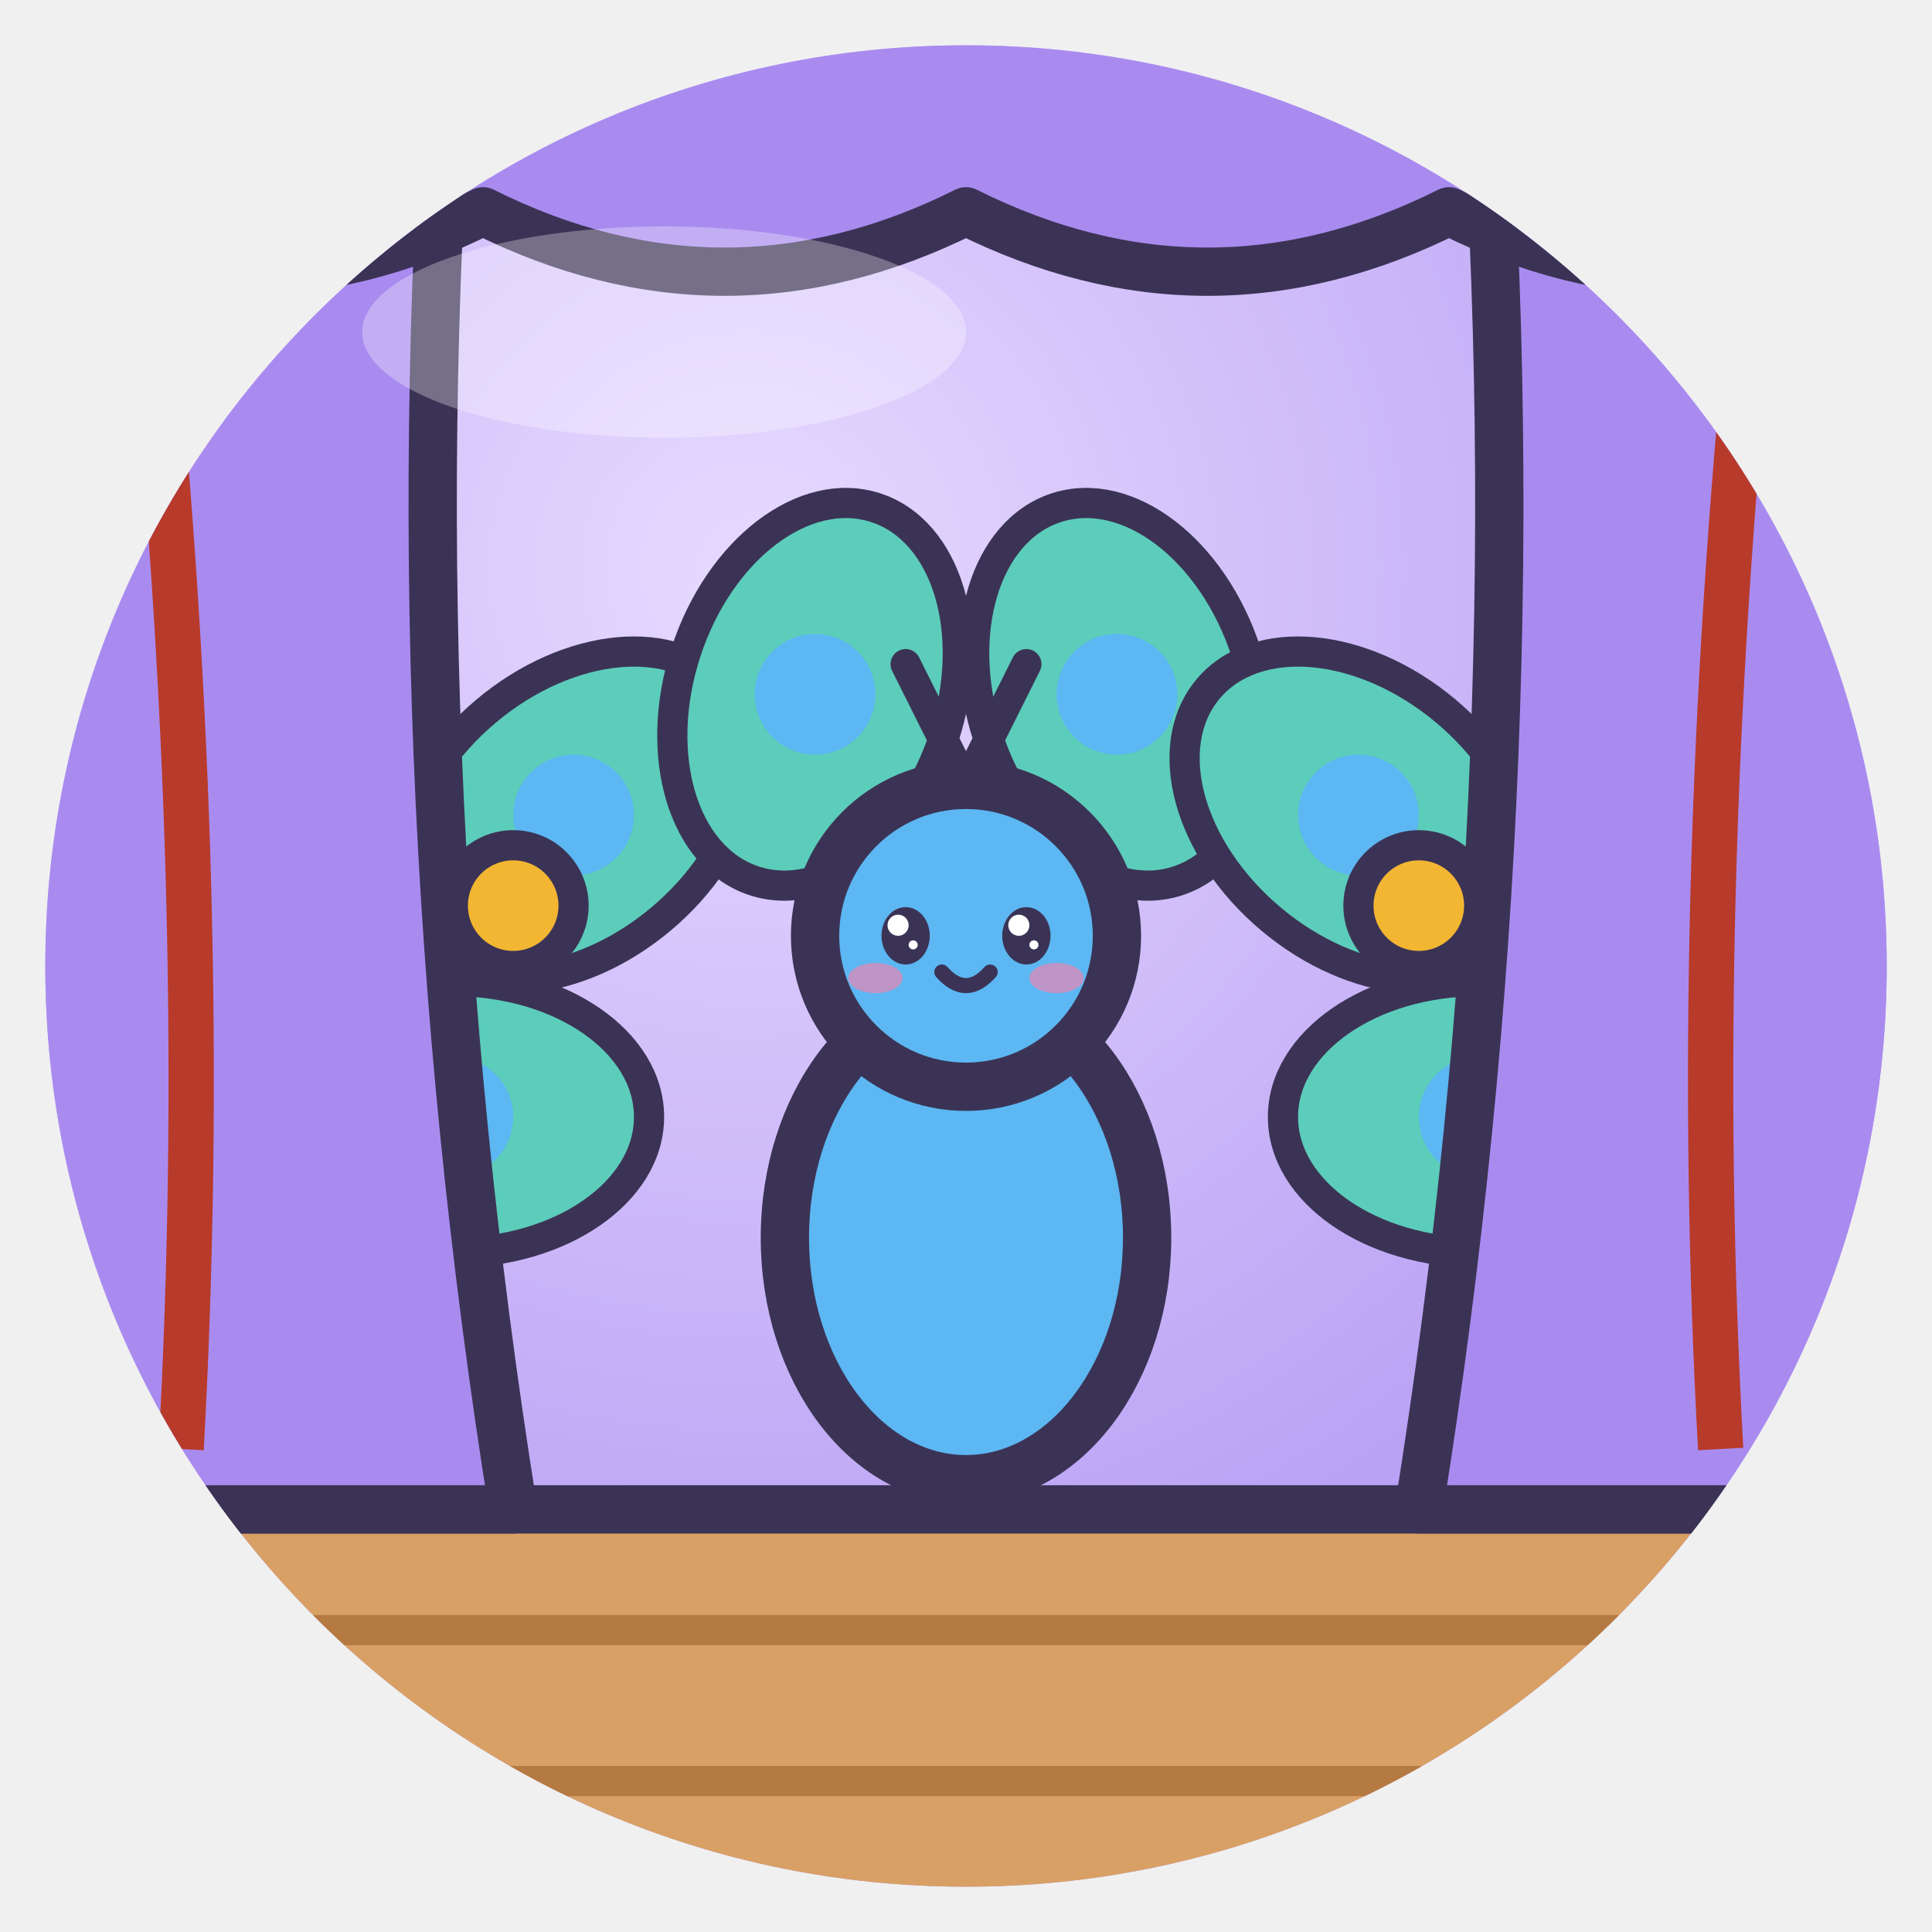
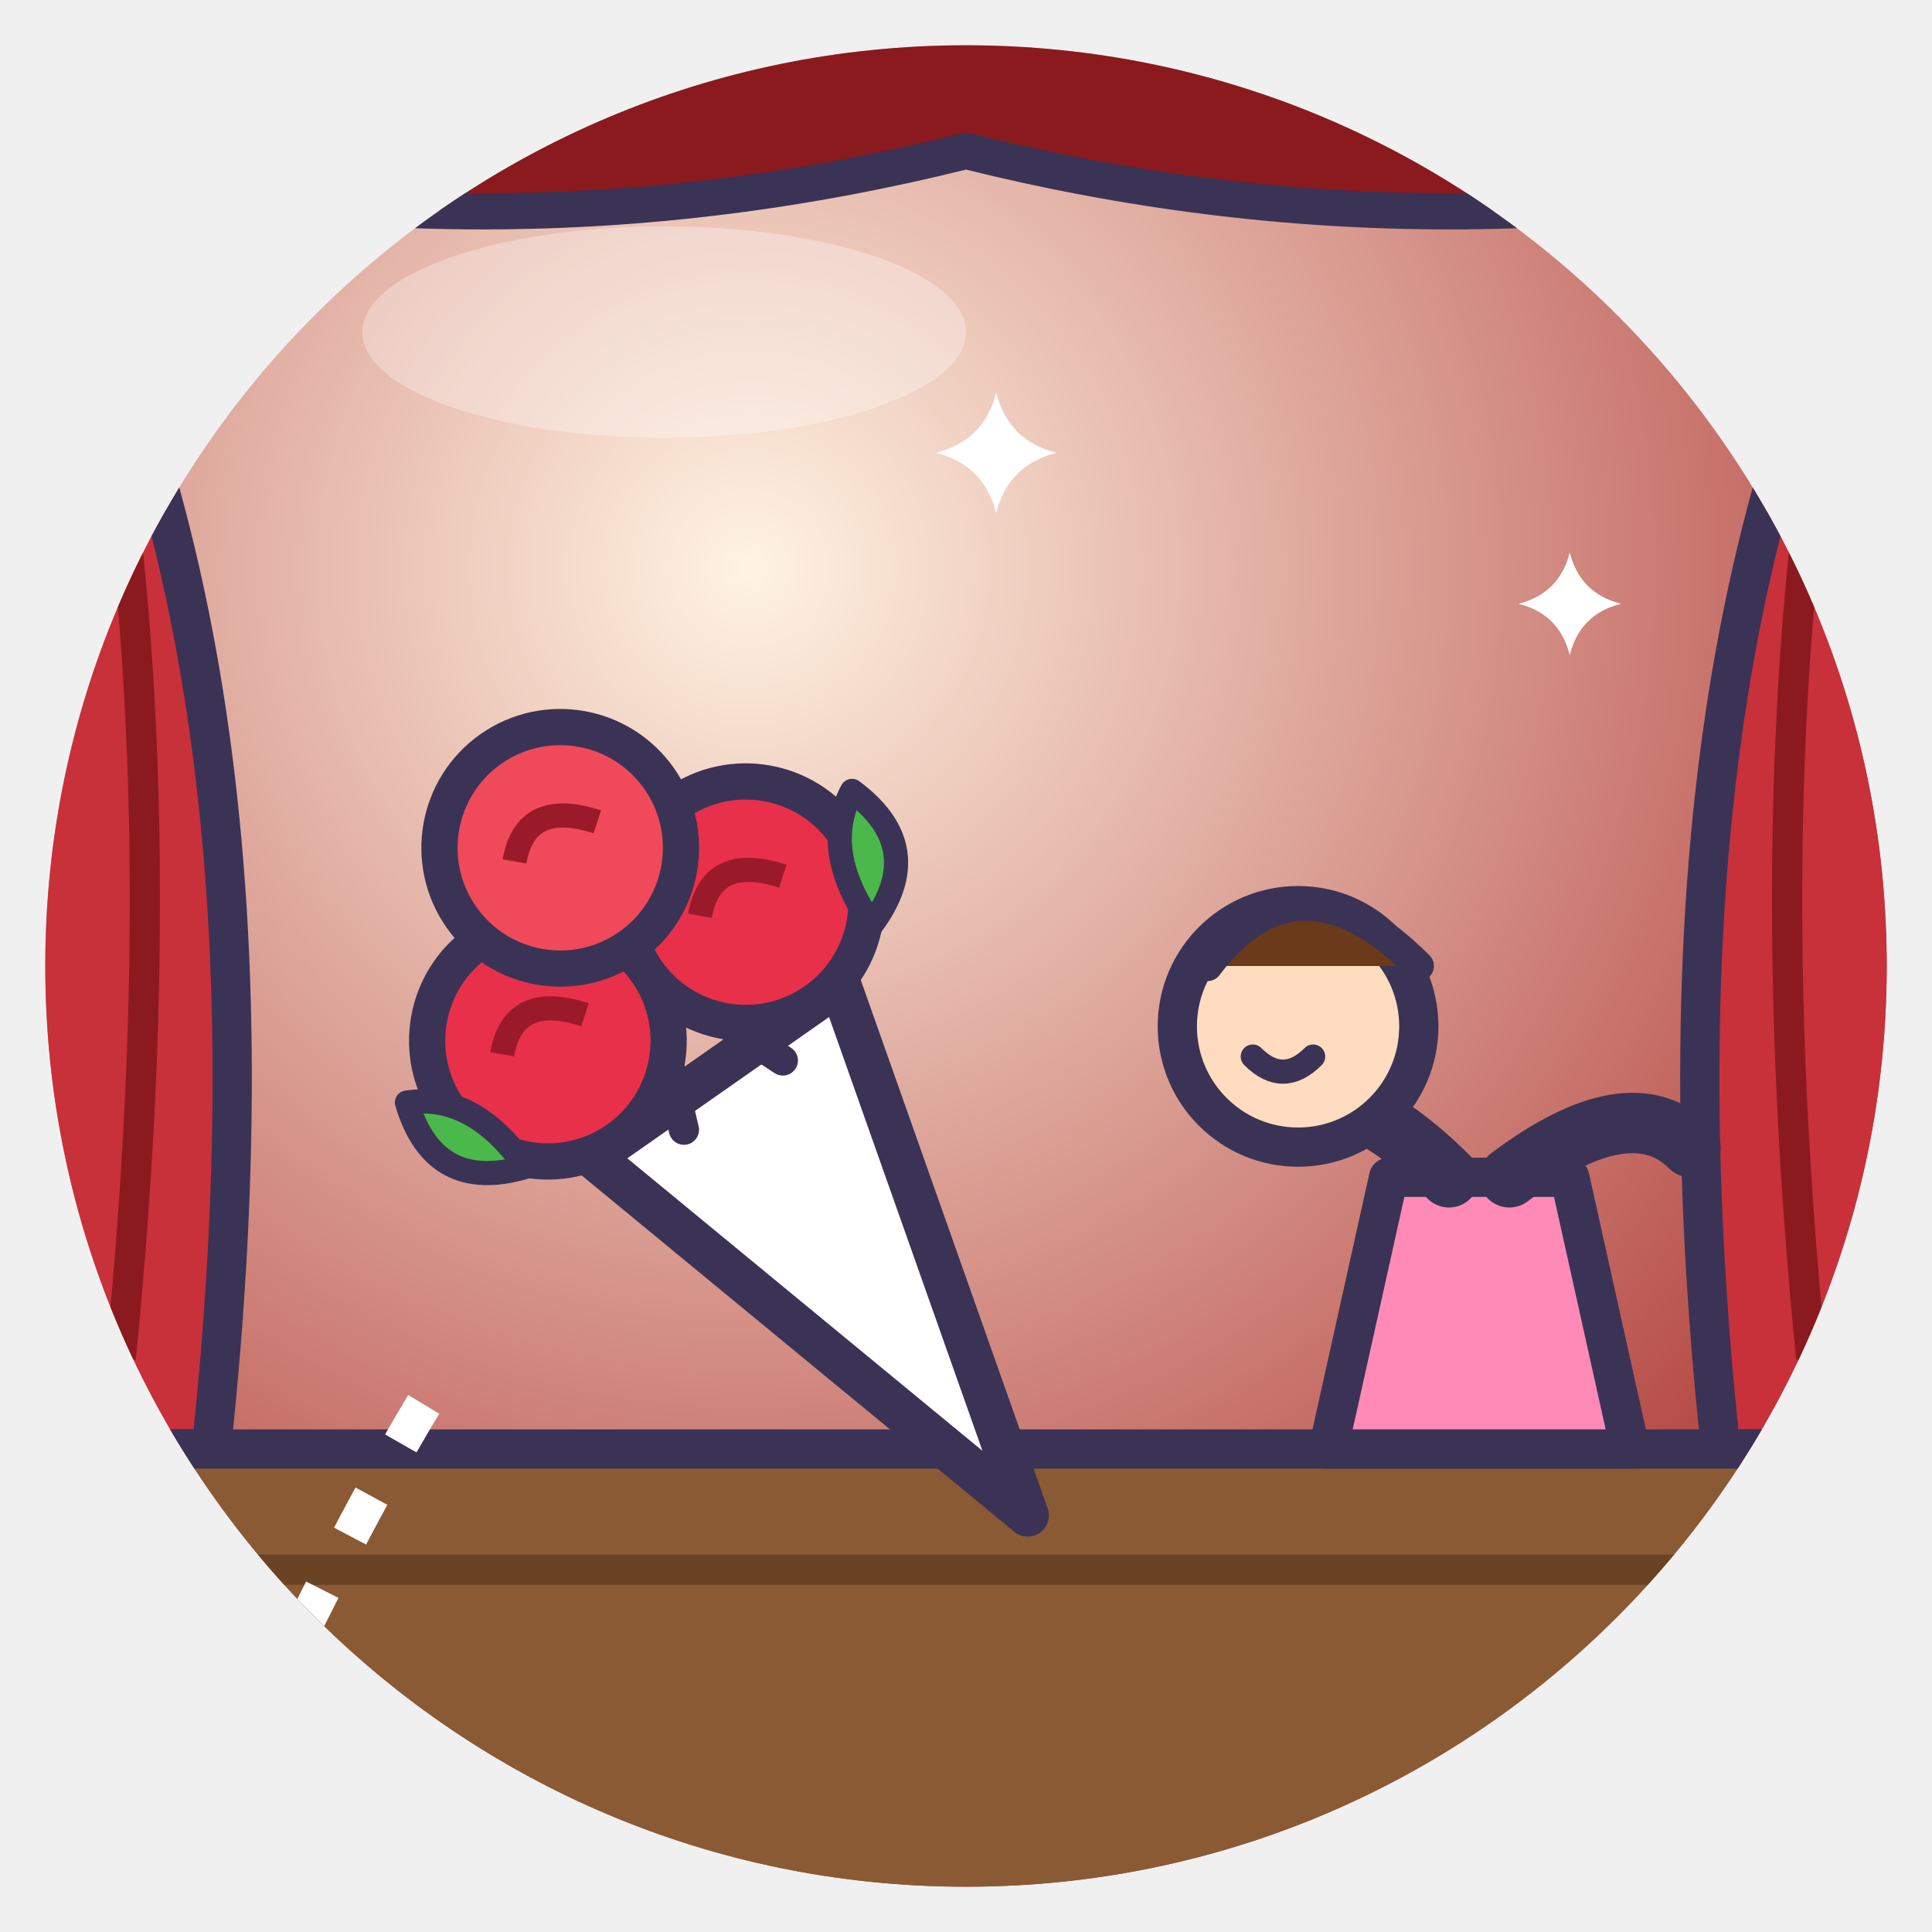
<svg xmlns="http://www.w3.org/2000/svg" viewBox="0 0 128 128" width="128" height="128">
  <defs>
    <radialGradient id="g" cx="38%" cy="28%" r="85%">
-       <stop offset="0" stop-color="#E6DAFF" />
-       <stop offset="1" stop-color="#A98BF0" />
+       <stop offset="0" stop-color="#FFF3E2" />
+       <stop offset="1" stop-color="#A82A28" />
    </radialGradient>
    <clipPath id="c">
      <circle cx="64" cy="64" r="61" />
    </clipPath>
  </defs>
  <circle cx="64" cy="64" r="61" fill="url(#g)" />
  <g clip-path="url(#c)">
-     <rect x="0" y="100" width="128" height="28" fill="#D9A066" stroke="#3B3355" stroke-width="3.2" stroke-linejoin="round" stroke-linecap="round" />
-     <path d="M0 108 H128 M0 118 H128" stroke="#B57A42" stroke-width="2" />
-     <ellipse cx="30" cy="74" rx="9" ry="13" fill="#5CCDBA" stroke="#3B3355" stroke-linejoin="round" stroke-linecap="round" stroke-width="2" transform="rotate(90 30 74)" />
-     <circle cx="30" cy="74" r="4" fill="#5CB7F2" />
-     <ellipse cx="38" cy="54" rx="9" ry="13" fill="#5CCDBA" stroke="#3B3355" stroke-linejoin="round" stroke-linecap="round" stroke-width="2" transform="rotate(50 38 54)" />
-     <circle cx="38" cy="54" r="4" fill="#5CB7F2" />
-     <ellipse cx="54" cy="46" rx="9" ry="13" fill="#5CCDBA" stroke="#3B3355" stroke-linejoin="round" stroke-linecap="round" stroke-width="2" transform="rotate(18 54 46)" />
-     <circle cx="54" cy="46" r="4" fill="#5CB7F2" />
-     <ellipse cx="74" cy="46" rx="9" ry="13" fill="#5CCDBA" stroke="#3B3355" stroke-linejoin="round" stroke-linecap="round" stroke-width="2" transform="rotate(-18 74 46)" />
-     <circle cx="74" cy="46" r="4" fill="#5CB7F2" />
-     <ellipse cx="90" cy="54" rx="9" ry="13" fill="#5CCDBA" stroke="#3B3355" stroke-linejoin="round" stroke-linecap="round" stroke-width="2" transform="rotate(-50 90 54)" />
-     <circle cx="90" cy="54" r="4" fill="#5CB7F2" />
-     <ellipse cx="98" cy="74" rx="9" ry="13" fill="#5CCDBA" stroke="#3B3355" stroke-linejoin="round" stroke-linecap="round" stroke-width="2" transform="rotate(90 98 74)" />
-     <circle cx="98" cy="74" r="4" fill="#5CB7F2" />
-     <ellipse cx="64" cy="82" rx="12" ry="16" fill="#5CB7F2" stroke="#3B3355" stroke-width="3.2" stroke-linejoin="round" stroke-linecap="round" />
-     <circle cx="64" cy="62" r="10" fill="#5CB7F2" stroke="#3B3355" stroke-width="3.2" stroke-linejoin="round" stroke-linecap="round" />
-     <ellipse cx="60" cy="62" rx="1.6" ry="1.9" fill="#3B3355" />
-     <circle cx="59.5" cy="61.3" r="0.7" fill="#fff" />
-     <circle cx="60.5" cy="62.6" r="0.3" fill="#fff" />
-     <ellipse cx="68" cy="62" rx="1.6" ry="1.9" fill="#3B3355" />
-     <circle cx="67.5" cy="61.3" r="0.7" fill="#fff" />
-     <circle cx="68.5" cy="62.6" r="0.3" fill="#fff" />
-     <ellipse cx="58.0" cy="64.8" rx="1.8" ry="1.0" fill="#FF7FA8" opacity=".6" />
-     <ellipse cx="70.0" cy="64.8" rx="1.8" ry="1.0" fill="#FF7FA8" opacity=".6" />
-     <path d="M62.4 64.4 Q64 66.2 65.6 64.4" fill="none" stroke="#3B3355" stroke-linejoin="round" stroke-linecap="round" stroke-width="1.0" />
-     <path d="M64 52 L60 44 M64 52 L68 44" stroke="#3B3355" stroke-linejoin="round" stroke-linecap="round" stroke-width="2" />
-     <path d="M0 0 H30 Q26 50 34 100 H0Z" fill="#A98BF0" stroke="#3B3355" stroke-width="3.2" stroke-linejoin="round" stroke-linecap="round" />
-     <path d="M128 0 H98 Q102 50 94 100 H128Z" fill="#A98BF0" stroke="#3B3355" stroke-width="3.2" stroke-linejoin="round" stroke-linecap="round" />
-     <path d="M0 0 H128 V14 Q112 22 96 14 Q80 22 64 14 Q48 22 32 14 Q16 22 0 14Z" fill="#A98BF0" stroke="#3B3355" stroke-width="3.2" stroke-linejoin="round" stroke-linecap="round" />
-     <path d="M10 20 Q14 60 12 96 M116 20 Q112 60 114 96" stroke="#B83A2A" stroke-width="3" fill="none" />
-     <circle cx="34" cy="60" r="4" fill="#F2B632" stroke="#3B3355" stroke-linejoin="round" stroke-linecap="round" stroke-width="2" />
-     <circle cx="94" cy="60" r="4" fill="#F2B632" stroke="#3B3355" stroke-linejoin="round" stroke-linecap="round" stroke-width="2" />
+     <path d="M0 0 H128 V10 Q96 18 64 10 Q32 18 0 10Z" fill="#8A1A1E" stroke="#3B3355" stroke-linejoin="round" stroke-linecap="round" stroke-width="2.4" />
+     <path d="M0 8 Q20 40 14 96 H0Z M128 8 Q108 40 114 96 H128Z" fill="#C8303A" stroke="#3B3355" stroke-linejoin="round" stroke-linecap="round" stroke-width="2.6" />
+     <path d="M6 20 Q12 50 8 90 M122 20 Q116 50 120 90" fill="none" stroke="#8A1A1E" stroke-width="2" />
+     <path d="M0 96 H128 V128 H0Z" fill="#8A5A34" stroke="#3B3355" stroke-linejoin="round" stroke-linecap="round" stroke-width="2.6" />
+     <path d="M0 104 H128" stroke="#6A4224" stroke-width="2" />
+     <path d="M88 96 L92 78 L104 78 L108 96Z" fill="#FF8AB8" stroke="#3B3355" stroke-linejoin="round" stroke-linecap="round" stroke-width="2.6" />
+     <path d="M96 78 Q88 70 82 74" fill="none" stroke="#3B3355" stroke-linejoin="round" stroke-linecap="round" stroke-width="4" />
+     <path d="M100 78 Q108 72 112 76" fill="none" stroke="#3B3355" stroke-linejoin="round" stroke-linecap="round" stroke-width="4" />
+     <circle cx="86" cy="68" r="8" fill="#FFDCC0" stroke="#3B3355" stroke-linejoin="round" stroke-linecap="round" stroke-width="2.6" />
+     <path d="M80 64 Q86 56 94 64" fill="#6A3A1A" stroke="#3B3355" stroke-linejoin="round" stroke-linecap="round" stroke-width="2" />
+     <path d="M83 70 Q85 72 87 70" fill="none" stroke="#3B3355" stroke-linejoin="round" stroke-linecap="round" stroke-width="1.6" />
+     <g transform="rotate(-35 44 66)">
+       <path d="M34 72 L44 108 L54 72Z" fill="#fff" stroke="#3B3355" stroke-linejoin="round" stroke-linecap="round" stroke-width="2.8" />
+       <path d="M40 74 L44 64 M48 74 L44 64" stroke="#3B3355" stroke-linejoin="round" stroke-linecap="round" stroke-width="2" />
+       <circle cx="36" cy="64" r="8" fill="#E8304A" stroke="#3B3355" stroke-linejoin="round" stroke-linecap="round" stroke-width="2.4" />
+       <circle cx="52" cy="64" r="8" fill="#E8304A" stroke="#3B3355" stroke-linejoin="round" stroke-linecap="round" stroke-width="2.4" />
+       <circle cx="44" cy="54" r="8" fill="#F04A5A" stroke="#3B3355" stroke-linejoin="round" stroke-linecap="round" stroke-width="2.4" />
+       <path d="M33 63 Q36 60 39 64 M49 63 Q52 60 55 64 M41 53 Q44 50 47 54" fill="none" stroke="#9A1A2A" stroke-width="1.6" />
+       <path d="M30 70 Q24 68 26 62 Q30 64 30 70Z M58 70 Q64 68 62 62 Q58 64 58 70Z" fill="#4AB84A" stroke="#3B3355" stroke-linejoin="round" stroke-linecap="round" stroke-width="1.6" />
+     </g>
+     <path d="M20 108 Q26 96 30 90" fill="none" stroke="#fff" stroke-width="2.4" stroke-dasharray="3 4" />
+     <path d="M66 26 Q66.8 29.2 70 30 Q66.8 30.8 66 34 Q65.2 30.8 62 30 Q65.2 29.2 66 26Z" fill="#fff" />
+     <path d="M104 36.6 Q104.68 39.32 107.4 40 Q104.68 40.68 104 43.4 Q103.32 40.68 100.6 40 Q103.32 39.32 104 36.6Z" fill="#fff" />
  </g>
  <ellipse cx="44" cy="22" rx="20" ry="7" fill="#fff" opacity=".3" />
</svg>
